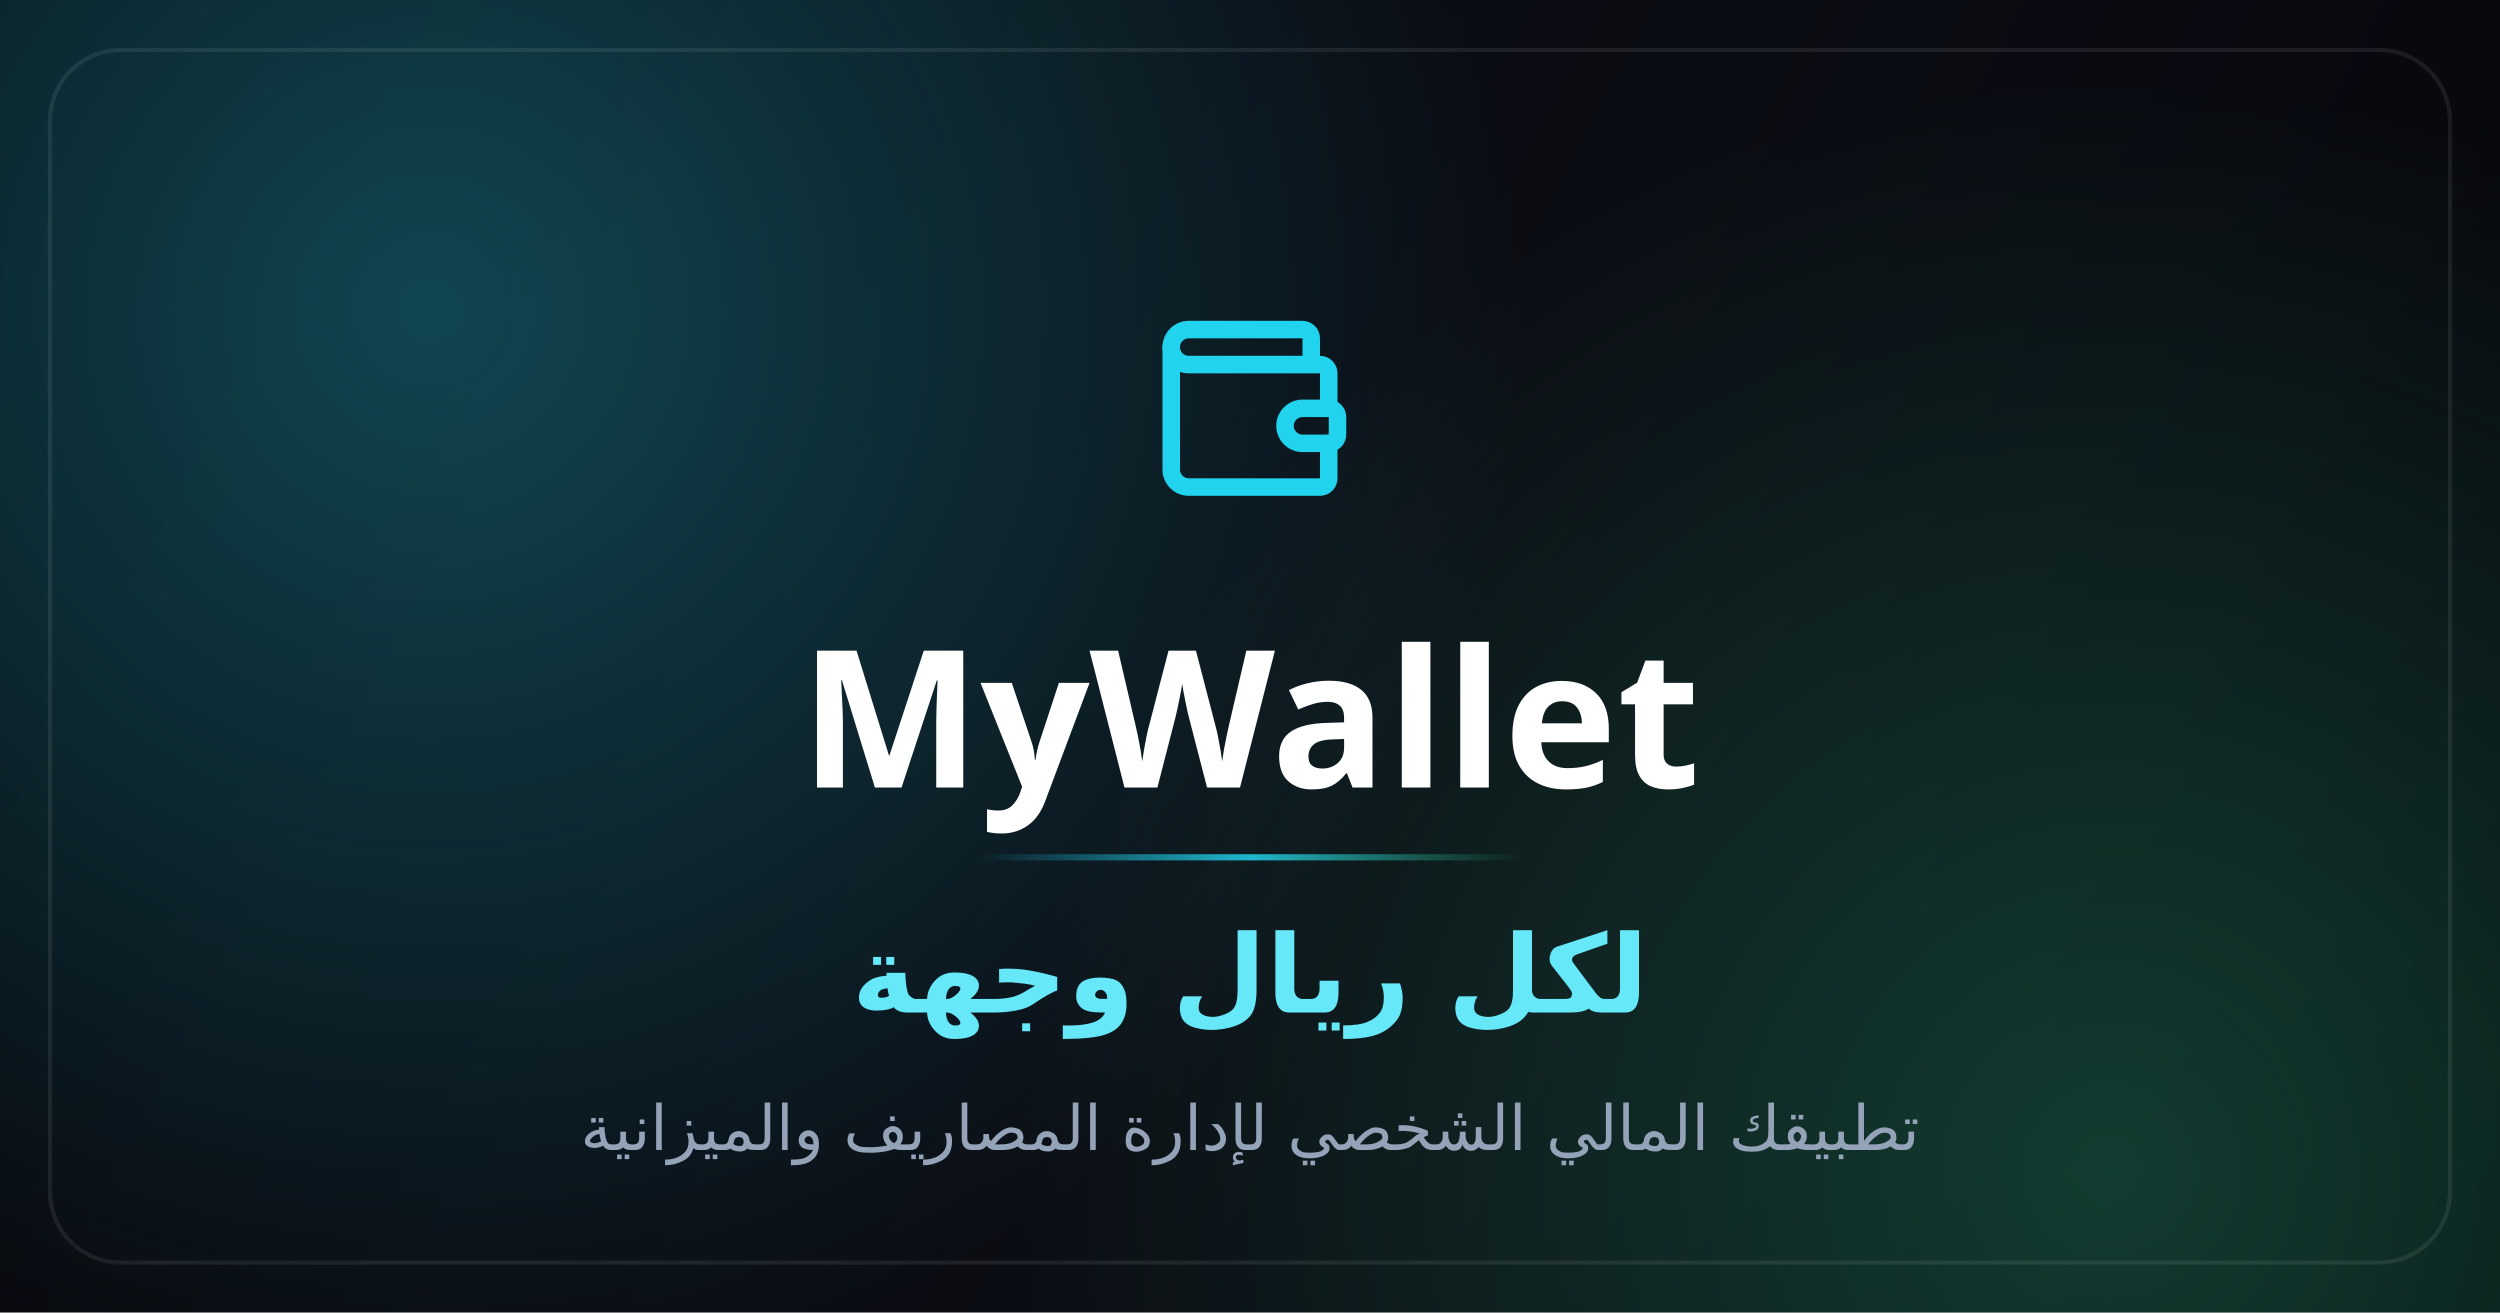
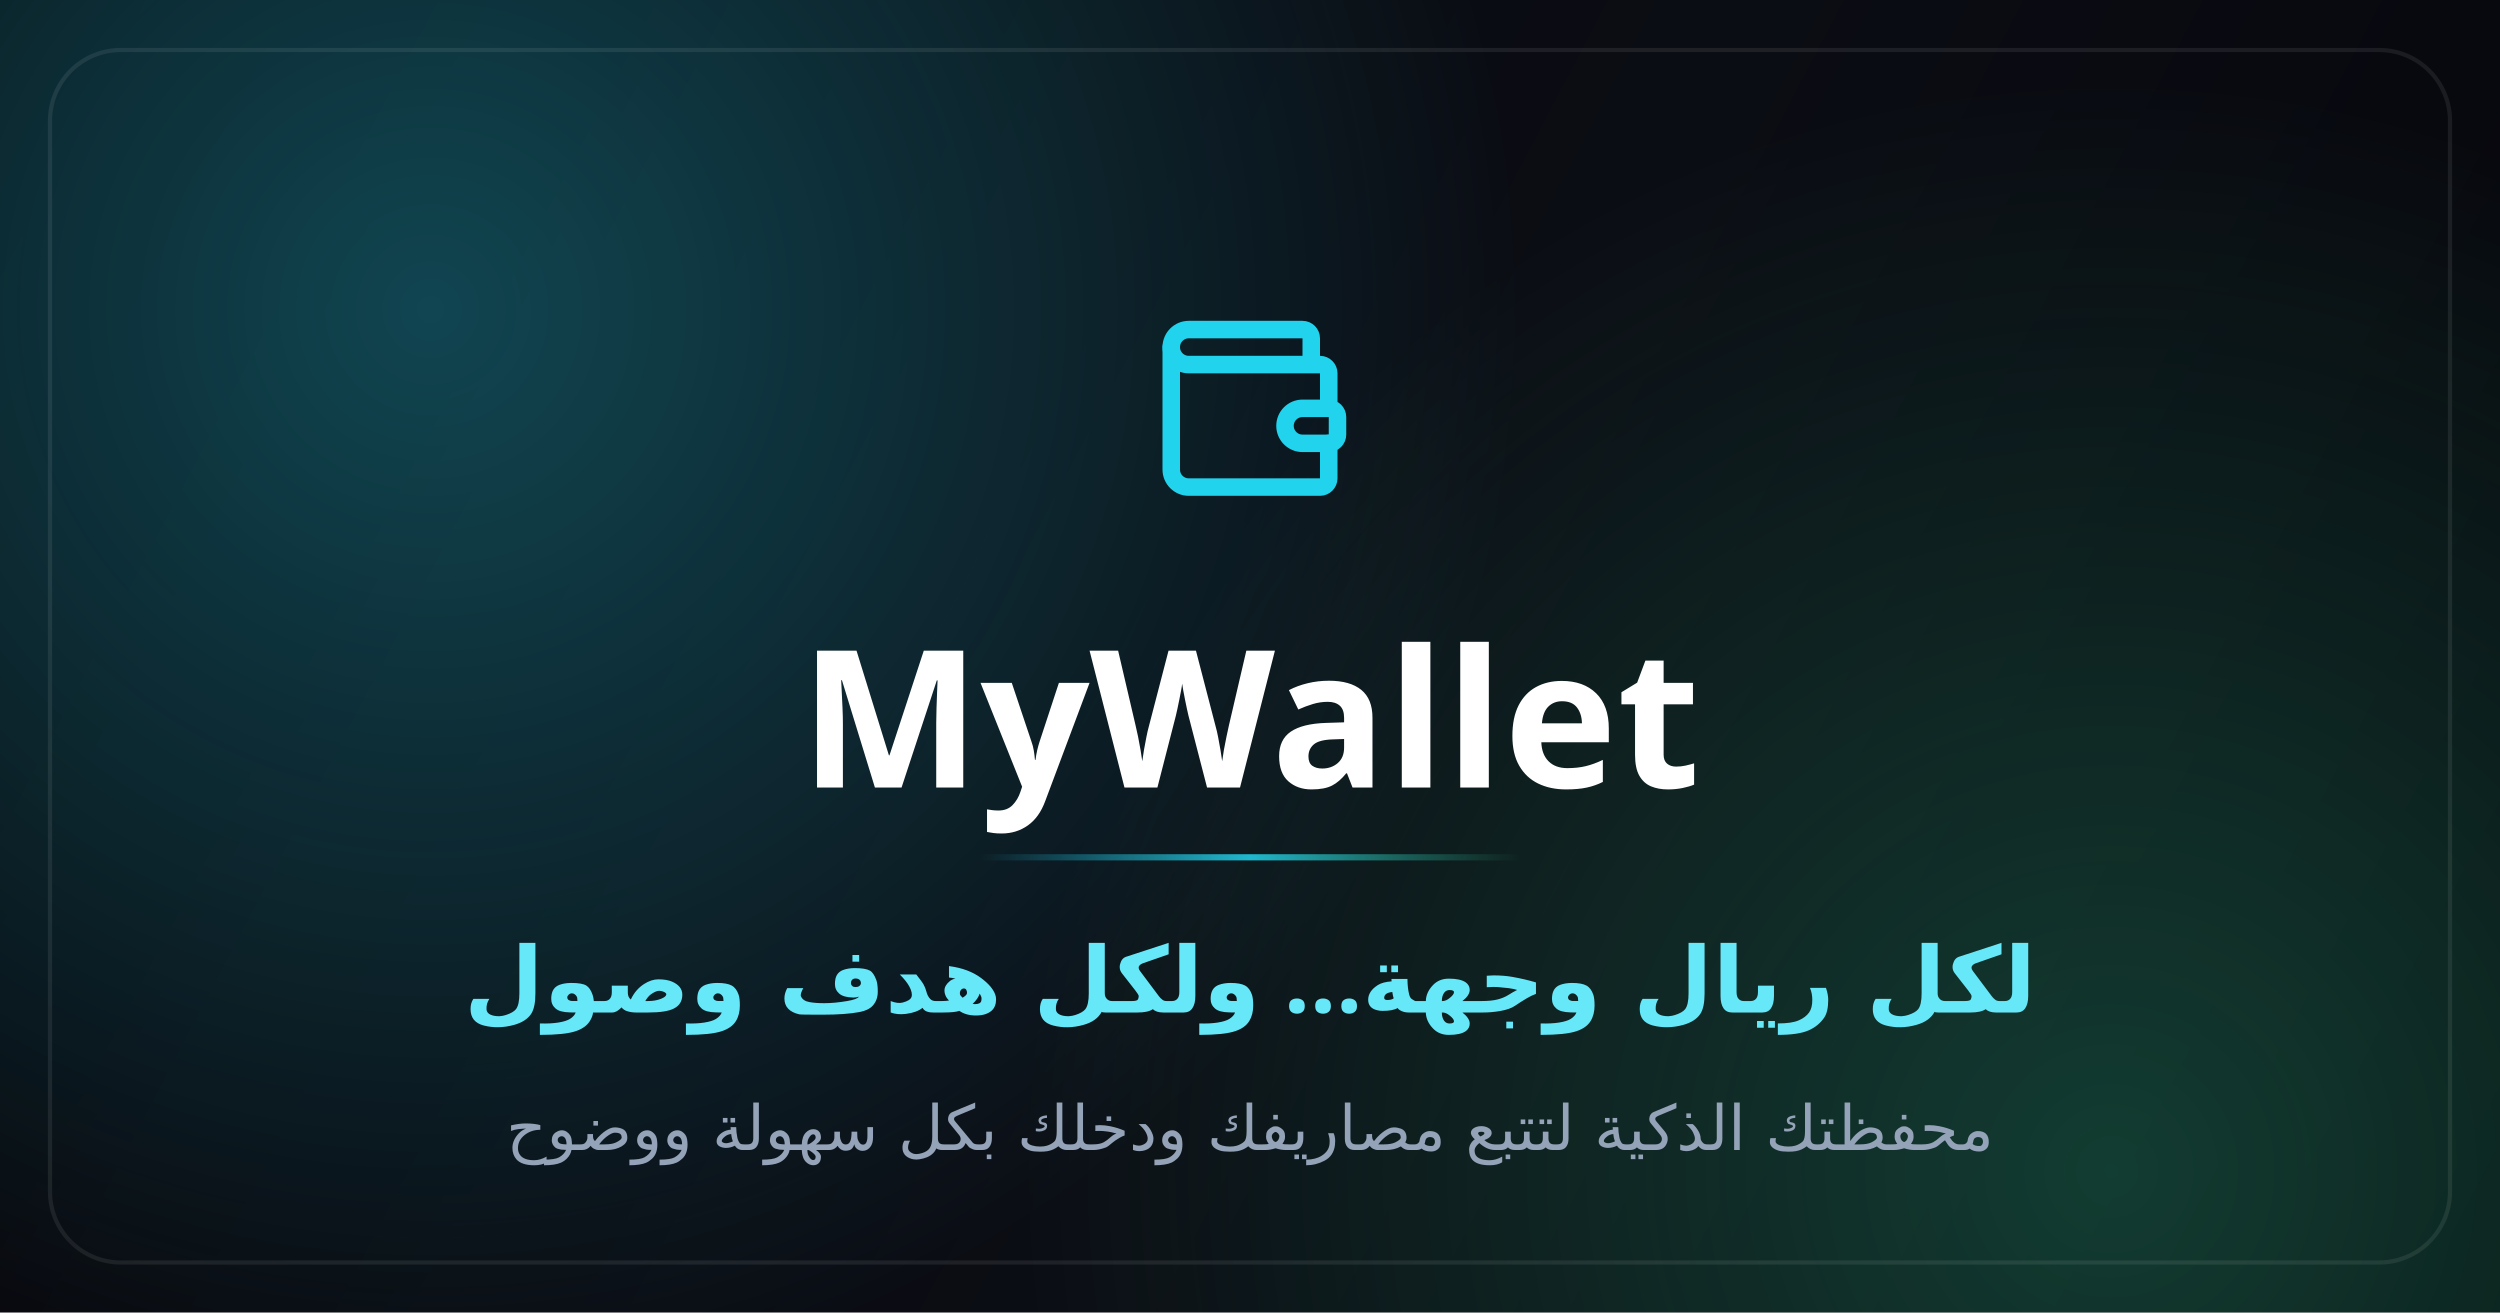
<svg xmlns="http://www.w3.org/2000/svg" width="1200" height="630" viewBox="0 0 1200 630" fill="none">
  <defs>
    <linearGradient id="bg" x1="0" y1="0" x2="1200" y2="630" gradientUnits="userSpaceOnUse">
      <stop offset="0" stop-color="#07070b" />
      <stop offset="0.55" stop-color="#0b0d14" />
      <stop offset="1" stop-color="#05050a" />
    </linearGradient>
    <radialGradient id="glowCyan" cx="0" cy="0" r="1" gradientTransform="translate(210 150) scale(520)" gradientUnits="userSpaceOnUse">
      <stop offset="0" stop-color="#22d3ee" stop-opacity="0.30" />
      <stop offset="1" stop-color="#22d3ee" stop-opacity="0" />
    </radialGradient>
    <radialGradient id="glowEmerald" cx="0" cy="0" r="1" gradientTransform="translate(1010 560) scale(520)" gradientUnits="userSpaceOnUse">
      <stop offset="0" stop-color="#34d399" stop-opacity="0.26" />
      <stop offset="1" stop-color="#34d399" stop-opacity="0" />
    </radialGradient>
    <linearGradient id="rule" x1="0" y1="0" x2="1" y2="0">
      <stop offset="0" stop-color="#22d3ee" stop-opacity="0" />
      <stop offset="0.5" stop-color="#22d3ee" stop-opacity="0.85" />
      <stop offset="1" stop-color="#34d399" stop-opacity="0" />
    </linearGradient>
  </defs>
  <rect width="1200" height="630" fill="url(#bg)" />
  <rect width="1200" height="630" fill="url(#glowCyan)" />
  <rect width="1200" height="630" fill="url(#glowEmerald)" />
  <rect x="24" y="24" width="1152" height="582" rx="34" fill="none" stroke="#ffffff" stroke-opacity="0.08" stroke-width="2" />
  <g transform="translate(600 196) scale(4.2) translate(-12 -12)" fill="none" stroke="#22d3ee" stroke-width="2" stroke-linecap="round" stroke-linejoin="round">
    <path d="M19 7V4a1 1 0 0 0-1-1H5a2 2 0 0 0 0 4h15a1 1 0 0 1 1 1v4h-3a2 2 0 0 0 0 4h3a1 1 0 0 0 1-1v-2a1 1 0 0 0-1-1" />
    <path d="M3 5v14a2 2 0 0 0 2 2h15a1 1 0 0 0 1-1v-4" />
  </g>
  <text x="600" y="378" text-anchor="middle" font-family="Cairo" font-size="92" font-weight="700" fill="#ffffff">MyWallet</text>
  <rect x="470" y="410" width="260" height="3" rx="1.5" fill="url(#rule)" />
-   <text x="600" y="486" text-anchor="middle" font-family="Cairo" font-size="52" font-weight="600" fill="#67e8f9">لكل ريال وجهة</text>
-   <text x="600" y="552" text-anchor="middle" font-family="Cairo" font-size="30" font-weight="400" fill="#94a3b8">تطبيقك المالي الشخصي لإدارة المصاريف والميزانية</text>
+   <text x="600" y="486" text-anchor="middle" font-family="Cairo" font-size="44" font-weight="600" fill="#67e8f9">لكل ريال وجهة... ولكل هدف وصول</text>
+   <text x="600" y="552" text-anchor="middle" font-family="Cairo" font-size="30" font-weight="400" fill="#94a3b8">محفظتك الذكية لتتبع مصاريفك ودخلك بكل سهولة ووضوح</text>
</svg>
